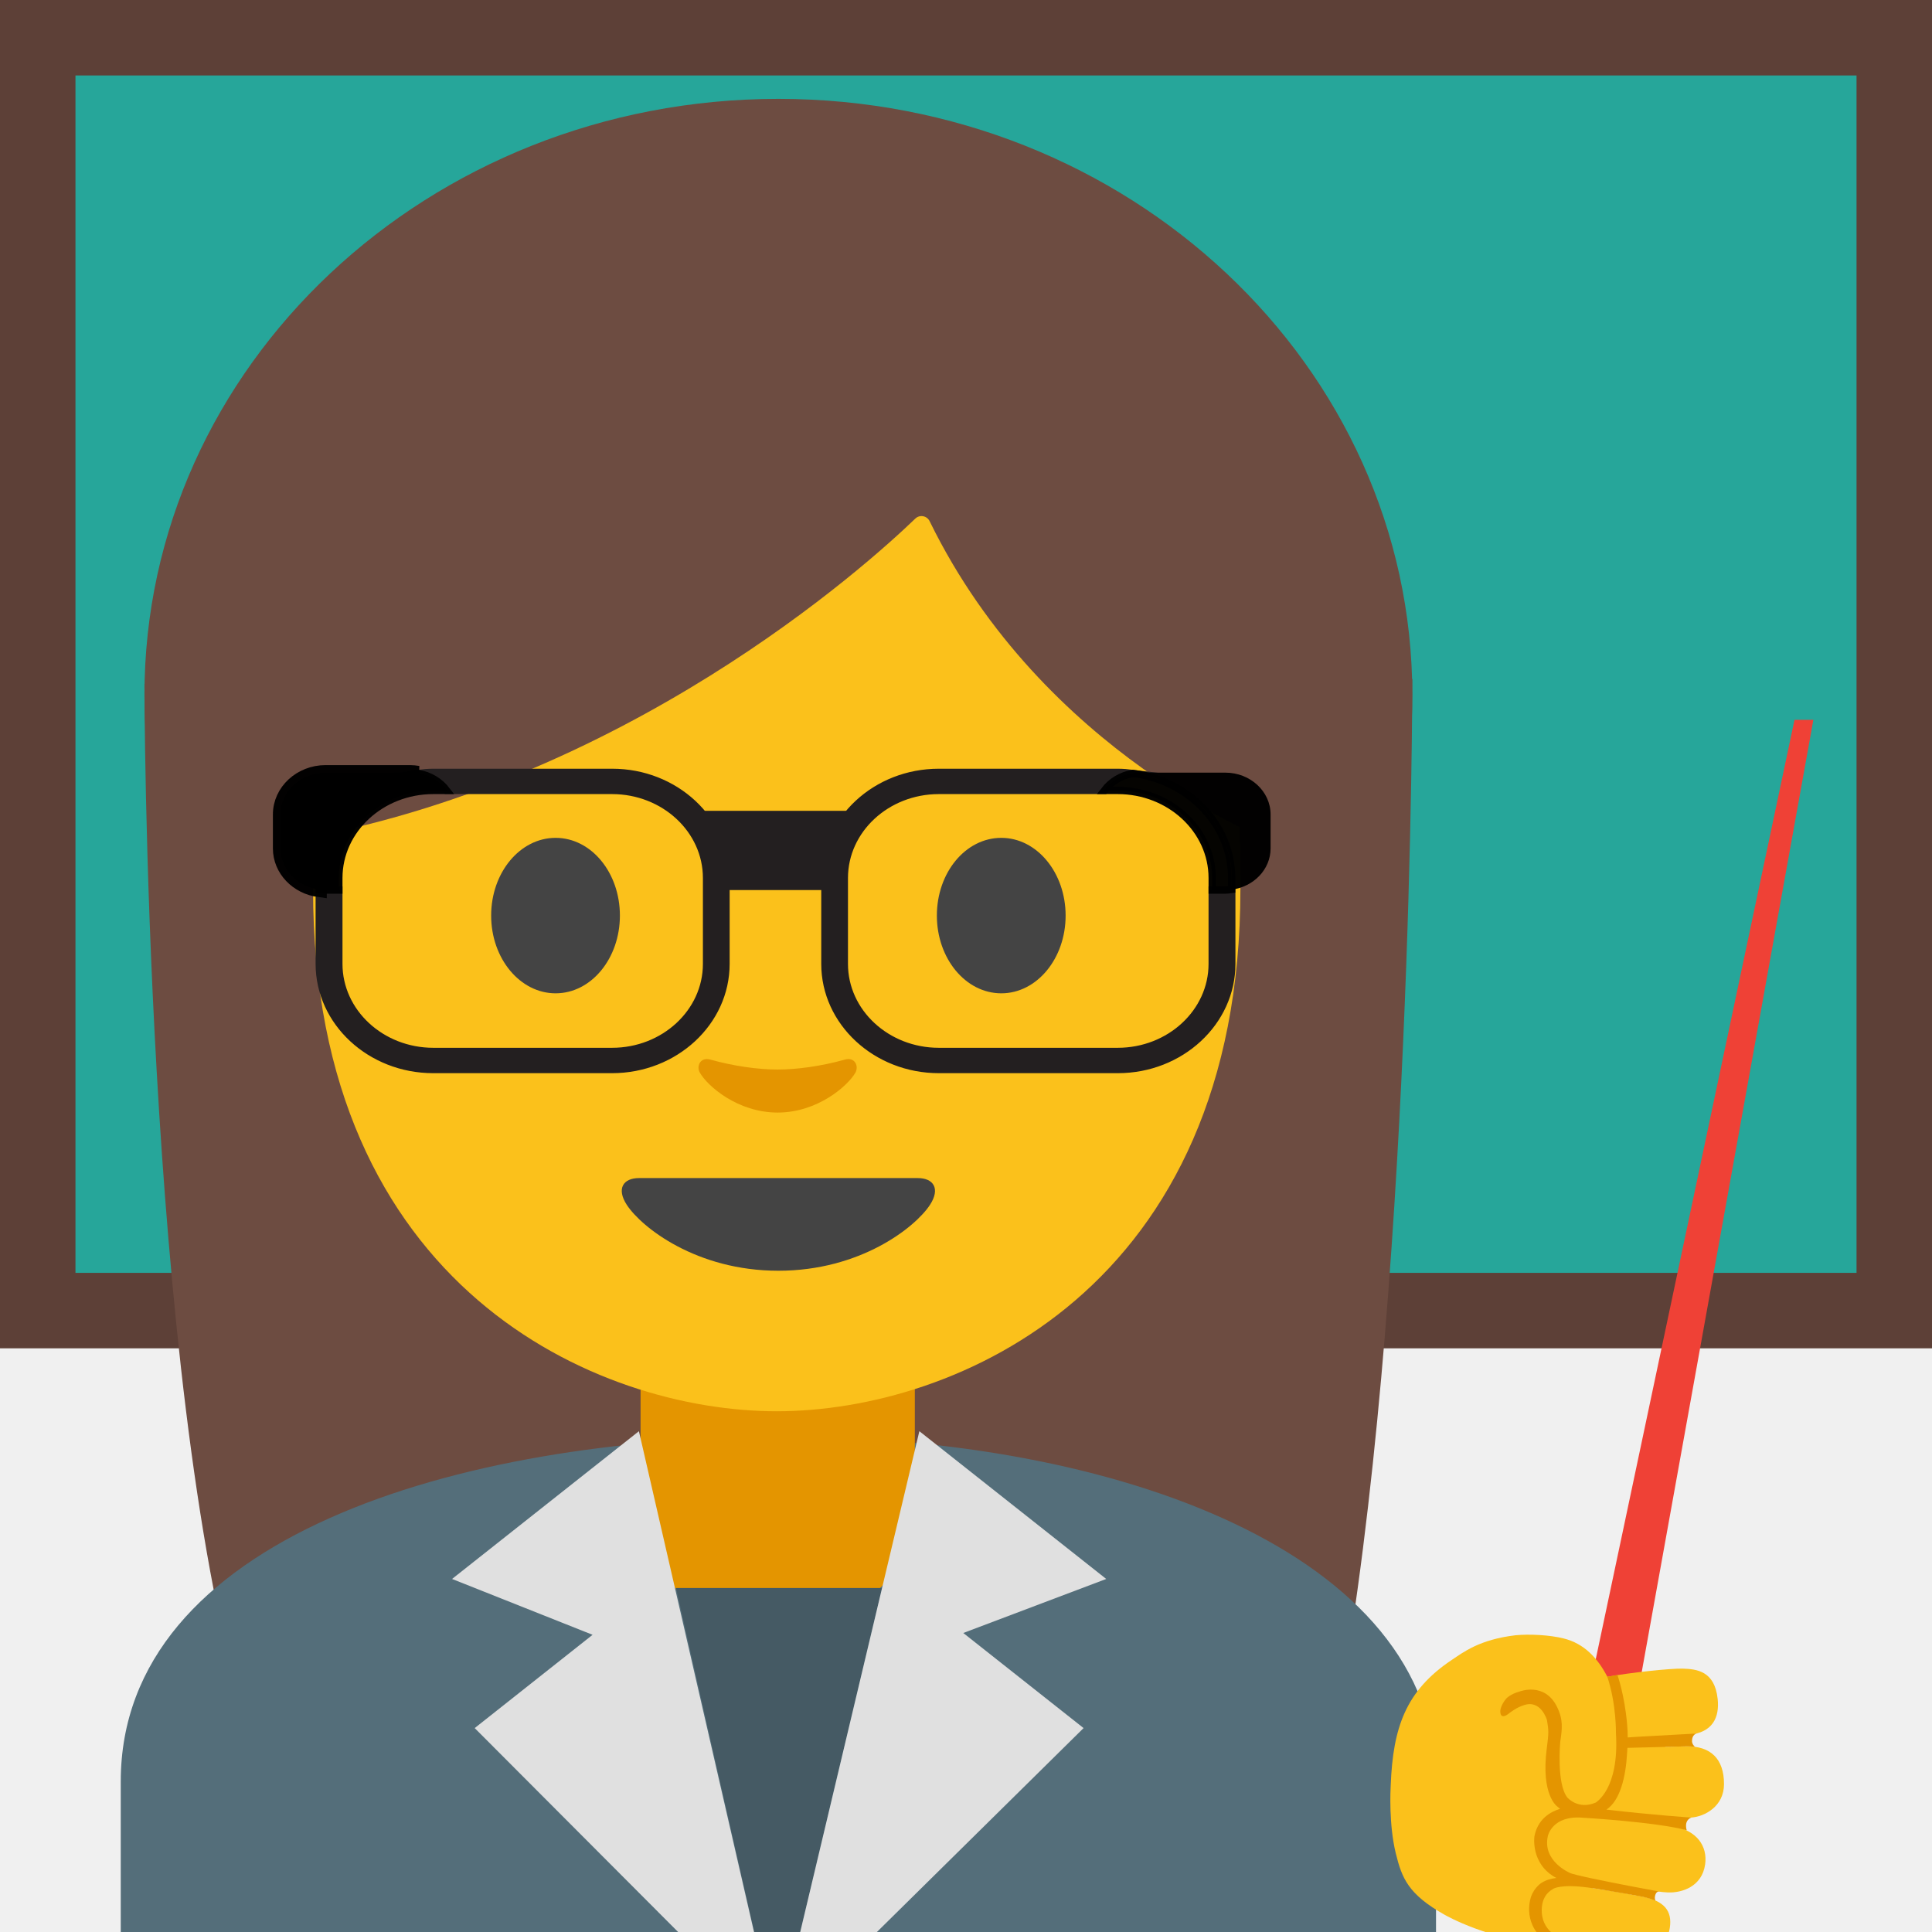
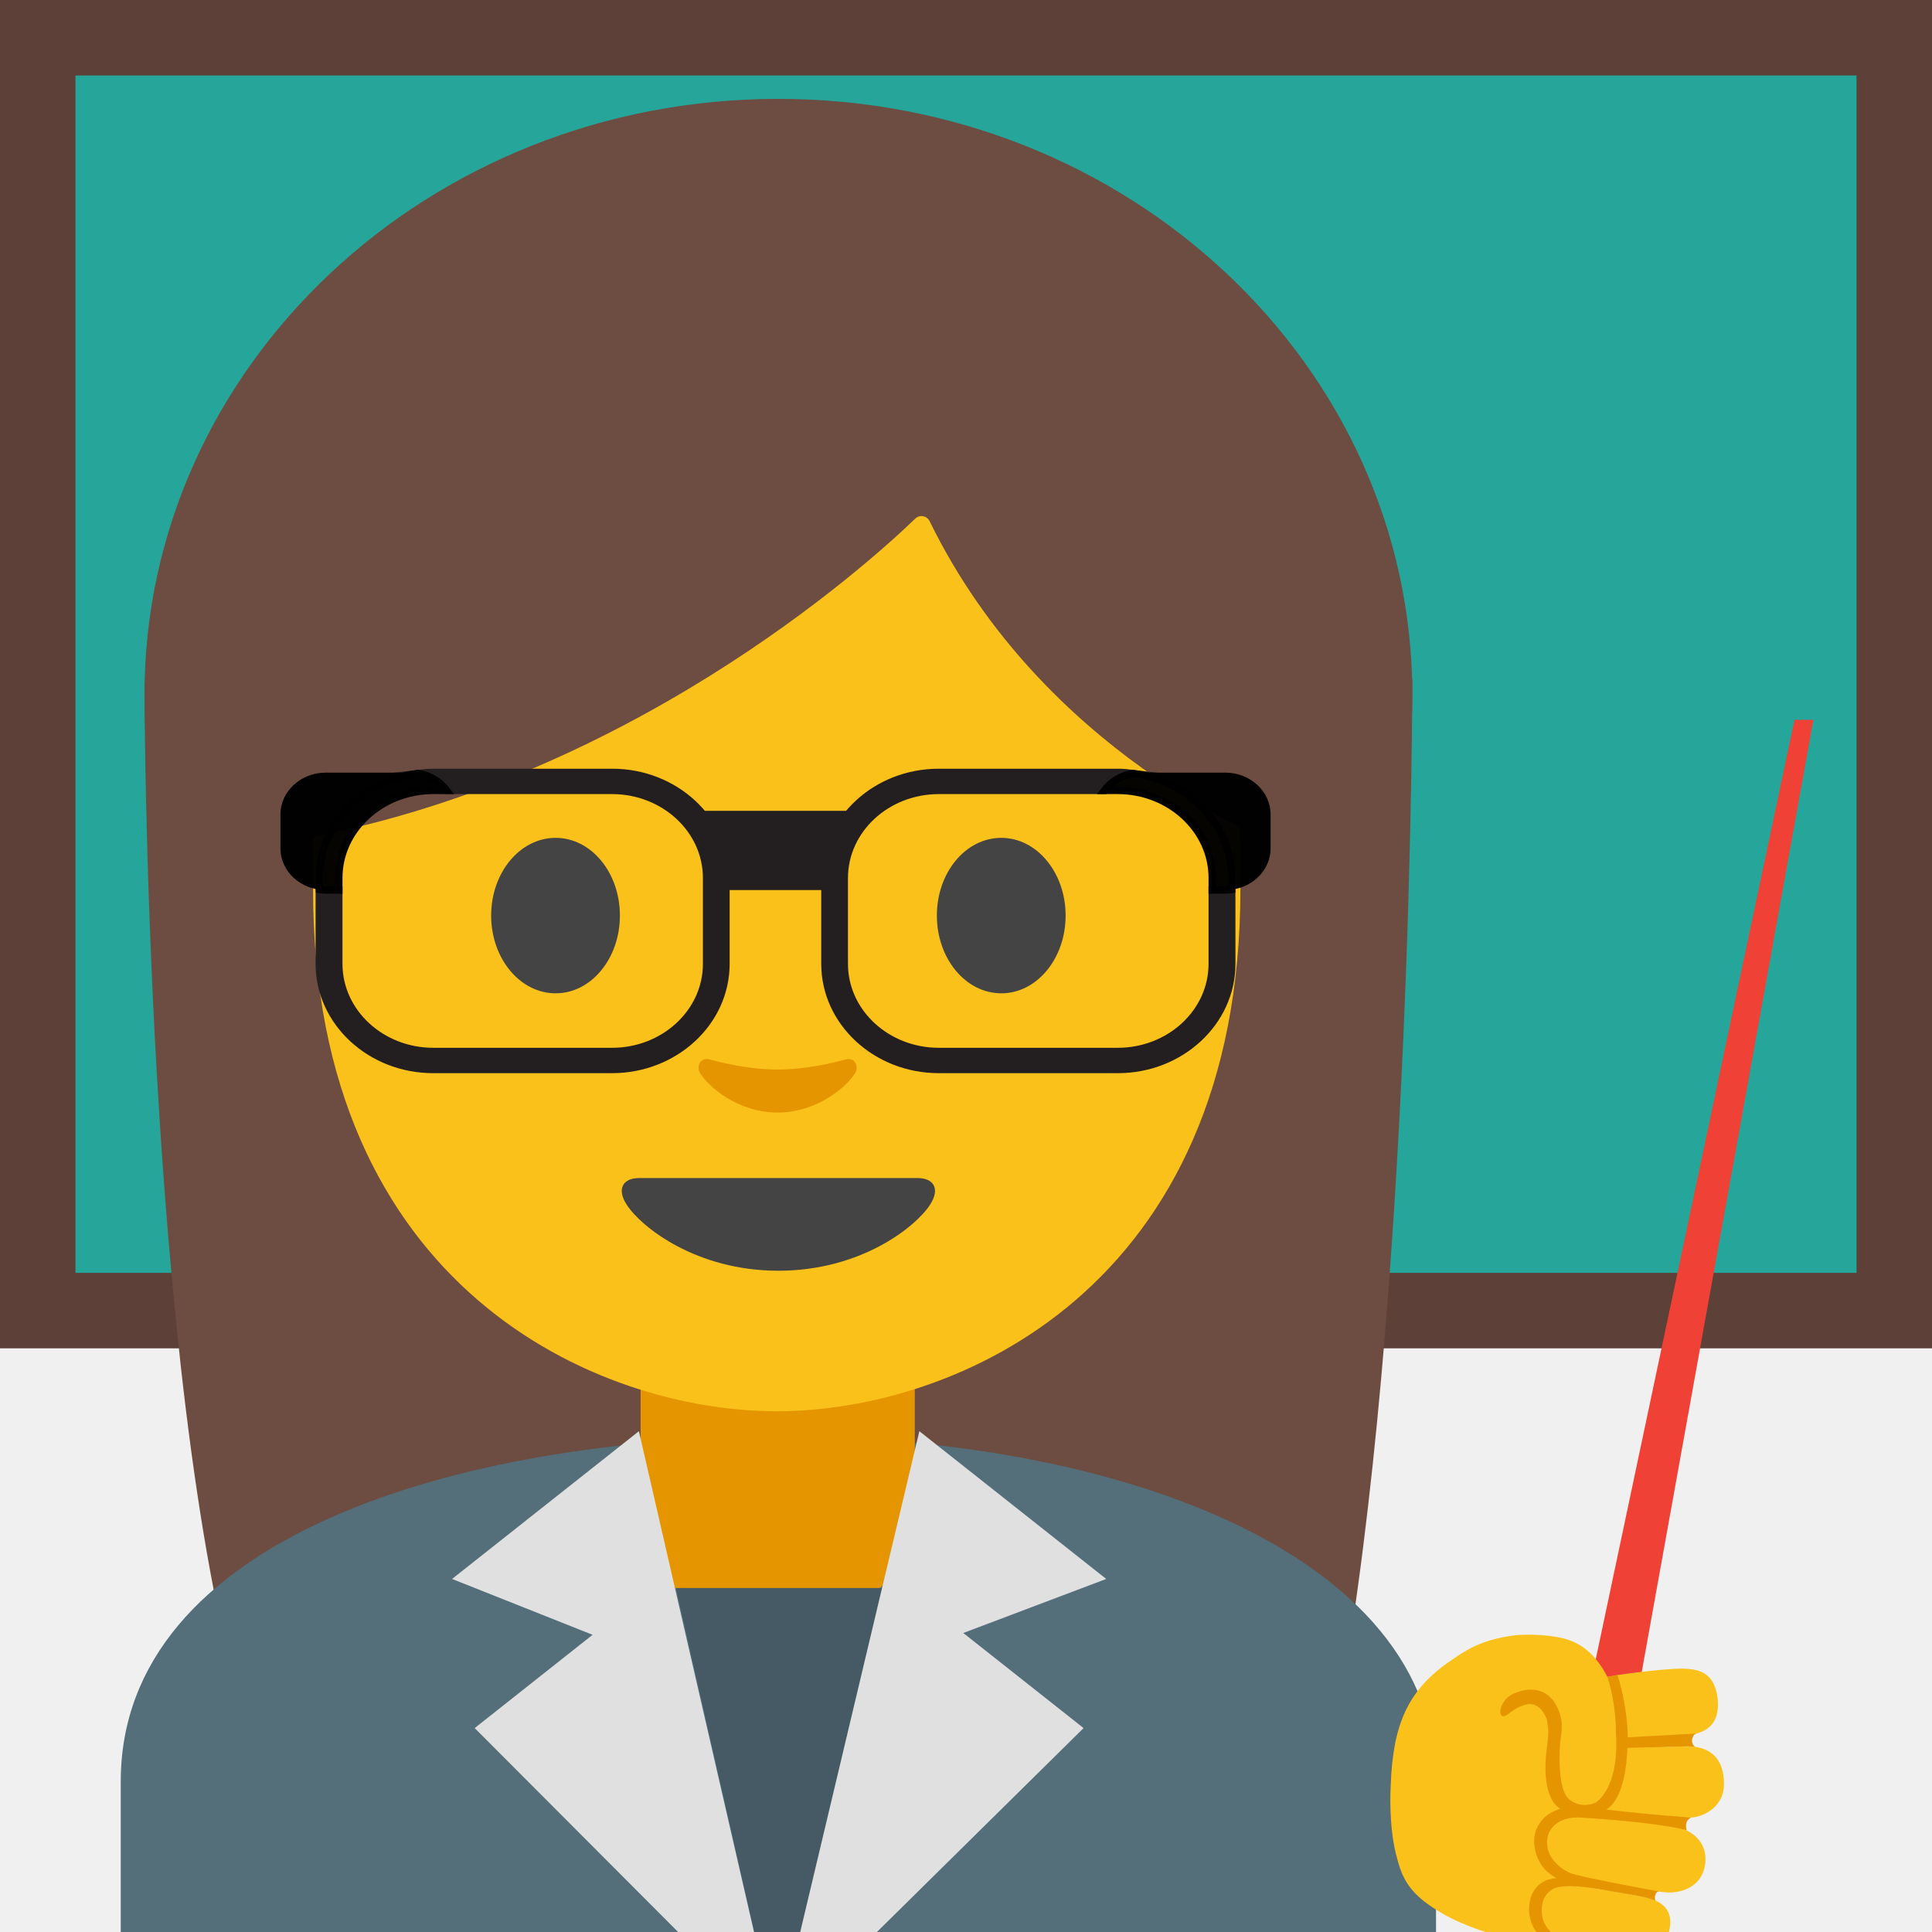
<svg xmlns="http://www.w3.org/2000/svg" version="1.1" x="0px" y="0px" viewBox="0 0 128 128" style="enable-background:new 0 0 128 128;" xml:space="preserve" id="svg2">
  <defs id="defs75" />
  <g id="Layer_5">
    <rect x="17.05" y="96.06" style="fill:#FFFFFF;" width="20.85" height="3.99" id="rect5" />
  </g>
  <g id="Layer_4">
    <g id="g8">
      <g id="g10">
        <rect x="2.5" y="2.5" style="fill:#26A69A;" width="123" height="84.33" id="rect12" />
        <path style="fill:#5D4037;" d="M123,5v79.33H5V5H123 M128,0H0v89.33h128V0L128,0z" id="path14" />
      </g>
    </g>
    <path id="XMLID_12_" style="fill:#6D4C41;" d="M16.08,113.47C9.57,91.13,9.57,45.32,9.57,45.32l84-0.33c0,0,0,41.49-4.88,68.19   L16.08,113.47z" />
    <g id="XMLID_10_">
      <ellipse id="XMLID_11_" style="fill:#6D4C41;" cx="51.57" cy="46.05" rx="42" ry="39.5" />
    </g>
    <path id="XMLID_9_" style="fill:#546E7A;" d="M8,118.03V128h87.14v-9.97c0-15.17-21.39-22.87-43.24-22.84   C30.19,95.21,8,101.96,8,118.03z" />
    <path id="XMLID_8_" style="fill:#E49500;" d="M51.52,90.18h-9.08v9.59c0,4.34,3.7,7.86,8.26,7.86h1.65c4.56,0,8.26-3.52,8.26-7.86   v-9.59H51.52z" />
    <path id="XMLID_7_" style="fill:#FBC11B;" d="M51.46,13.51c-24.35,0-30.72,18.87-30.72,45.39c0,26.51,18.89,34.6,30.72,34.6   c11.83,0,30.72-8.09,30.72-34.6C82.18,32.38,75.81,13.51,51.46,13.51z" />
    <path id="XMLID_6_" style="fill:#444444;" d="M60.8,78.05c-1.29,0-9.23,0-9.23,0s-7.94,0-9.23,0c-1.06,0-1.51,0.71-0.81,1.78   c0.98,1.49,4.61,4.36,10.04,4.36s9.06-2.87,10.04-4.36C62.31,78.76,61.86,78.05,60.8,78.05z" />
    <g id="XMLID_3_">
      <path id="XMLID_5_" style="fill:#444444;" d="M41.07,60.66c0,2.84-1.9,5.15-4.26,5.15c-2.35,0-4.27-2.3-4.27-5.15    c0-2.85,1.91-5.15,4.27-5.15C39.17,55.51,41.07,57.81,41.07,60.66" />
      <path id="XMLID_4_" style="fill:#444444;" d="M62.07,60.66c0,2.84,1.9,5.15,4.27,5.15c2.35,0,4.26-2.3,4.26-5.15    c0-2.85-1.91-5.15-4.26-5.15C63.97,55.51,62.07,57.81,62.07,60.66" />
    </g>
    <path id="XMLID_2_" style="fill:#E49500;" d="M55.98,70.2c-1.57,0.44-3.2,0.66-4.46,0.66c-1.26,0-2.89-0.22-4.46-0.66   c-0.67-0.19-0.94,0.45-0.69,0.87c0.5,0.88,2.5,2.64,5.15,2.64c2.65,0,4.65-1.77,5.15-2.64C56.91,70.65,56.65,70.01,55.98,70.2z" />
    <path id="XMLID_1_" style="fill:#6D4C41;" d="M60.64,34.36c-3.23,3.11-19.29,17.58-41.42,21.35V26.05c0,0,9.55-18.95,32.47-18.95   s32.47,19.43,32.47,19.43v29.19c0,0-15.02-5.76-22.56-21.17C61.43,34.17,60.94,34.07,60.64,34.36z" />
    <polygon style="fill:#455A64;" points="44.79,105.21 58.44,105.21 51.46,134.55  " id="polygon28" />
    <g id="g30">
      <polygon style="fill:#E0E0E0;" points="31.45,114.49 39.26,108.31 29.95,104.61 42.33,94.82 51.46,134.55   " id="polygon32" />
    </g>
    <g id="g34">
      <polygon style="fill:#E0E0E0;" points="63.82,108.19 71.79,114.49 51.46,134.55 60.91,94.82 73.29,104.61   " id="polygon36" />
    </g>
  </g>
  <g id="Layer_2">
    <g id="g39">
      <g id="g41">
        <path style="fill:none;" d="M30.14,56.21c0,1.52-1.34,2.77-2.99,2.77h-4.71v4.89c0,3.2,2.81,5.8,6.26,5.8h11.85     c3.45,0,6.26-2.6,6.26-5.8v-5.69c0-3.2-2.81-5.8-6.26-5.8H29.59c0.34,0.45,0.55,0.99,0.55,1.58V56.21z" id="path43" />
        <path style="fill:#231F20;stroke:#231F20;stroke-width:0.481;stroke-miterlimit:10;" d="M40.56,51.17H28.71     c-0.34,0-0.68,0.03-1.01,0.07c0.78,0.13,1.45,0.55,1.89,1.13h10.96c3.45,0,6.26,2.6,6.26,5.8v5.69c0,3.2-2.81,5.8-6.26,5.8H28.71     c-3.45,0-6.26-2.6-6.26-5.8v-4.89h-0.88c-0.14,0-0.28-0.02-0.42-0.04v4.93c0,3.86,3.39,7,7.55,7h11.85c4.16,0,7.55-3.14,7.55-7     v-5.69C48.11,54.31,44.72,51.17,40.56,51.17z" id="path45" />
-         <path d="M27.7,51.24c-0.18-0.03-0.36-0.05-0.54-0.05h-5.59c-1.64,0-2.99,1.24-2.99,2.77v2.25c0,1.39,1.12,2.54,2.57,2.73v-0.76     C21.15,54.63,24.01,51.7,27.7,51.24z" id="path47" style="stroke:#010101;stroke-opacity:0.98" />
-         <path style="stroke:#010101;stroke-width:0.481;stroke-miterlimit:10;stroke-opacity:0.98" d="M22.45,58.97v-0.8c0-3.2,2.81-5.8,6.26-5.8h0.89     c-0.44-0.58-1.11-1-1.89-1.13c-3.69,0.46-6.55,3.39-6.55,6.93v0.76c0.14,0.02,0.27,0.04,0.42,0.04H22.45z" id="path49" />
+         <path d="M27.7,51.24c-0.18-0.03-0.36-0.05-0.54-0.05h-5.59c-1.64,0-2.99,1.24-2.99,2.77v2.25c0,1.39,1.12,2.54,2.57,2.73v-0.76     C21.15,54.63,24.01,51.7,27.7,51.24z" id="path47" style="fill:#010101;fill-opacity:0.98;" />
+         <path style="stroke:#010101;stroke-width:0.481;stroke-miterlimit:10;stroke-opacity:0.98;fill:#010101;fill-opacity:0.98" d="M22.45,58.97v-0.8c0-3.2,2.81-5.8,6.26-5.8h0.89     c-0.44-0.58-1.11-1-1.89-1.13c-3.69,0.46-6.55,3.39-6.55,6.93v0.76c0.14,0.02,0.27,0.04,0.42,0.04H22.45z" id="path49" />
      </g>
      <g id="g51">
        <path style="fill:none;" d="M72.61,56.21c0,1.52,1.34,2.77,2.99,2.77h4.71v4.89c0,3.2-2.81,5.8-6.26,5.8H62.2     c-3.45,0-6.26-2.6-6.26-5.8v-5.69c0-3.2,2.81-5.8,6.26-5.8h10.96c-0.34,0.45-0.55,0.99-0.55,1.58V56.21z" id="path53" />
        <path style="fill:#231F20;stroke:#231F20;stroke-width:0.481;stroke-miterlimit:10;" d="M62.2,51.17h11.85     c0.34,0,0.68,0.03,1.01,0.07c-0.78,0.13-1.45,0.55-1.89,1.13H62.2c-3.45,0-6.26,2.6-6.26,5.8v5.69c0,3.2,2.81,5.8,6.26,5.8h11.85     c3.45,0,6.26-2.6,6.26-5.8v-4.89h0.88c0.14,0,0.28-0.02,0.42-0.04v4.93c0,3.86-3.39,7-7.55,7H62.2c-4.16,0-7.55-3.14-7.55-7     v-5.69C54.65,54.31,58.03,51.17,62.2,51.17z" id="path55" />
-         <path d="M75.06,51.24c0.18-0.03,0.36-0.05,0.54-0.05h5.59c1.64,0,2.99,1.24,2.99,2.77v2.25c0,1.39-1.12,2.54-2.57,2.73v-0.76     C81.6,54.63,78.75,51.7,75.06,51.24z" id="path57" style="fill:#010101;fill-opacity:0.98" />
+         <path d="M75.06,51.24c0.18-0.03,0.36-0.05,0.54-0.05h5.59c1.64,0,2.99,1.24,2.99,2.77v2.25c0,1.39-1.12,2.54-2.57,2.73v-0.76     C81.6,54.63,78.75,51.7,75.06,51.24z" id="path57" style="fill:#010101;fill-opacity:0.98;" />
        <path style="stroke:#010101;stroke-width:0.481;stroke-miterlimit:10;fill:#010101;fill-opacity:0.98;stroke-opacity:0.98" d="M80.31,58.97v-0.8c0-3.2-2.81-5.8-6.26-5.8h-0.89     c0.44-0.58,1.11-1,1.89-1.13c3.69,0.46,6.55,3.39,6.55,6.93v0.76c-0.14,0.02-0.27,0.04-0.42,0.04H80.31z" id="path59" />
      </g>
      <polygon style="fill:#231F20;" points="55.37,58.97 47.21,58.97 46.11,53.72 56.57,53.72   " id="polygon61" />
    </g>
    <g id="g63">
      <polygon style="fill:#EF4136;" points="107.8,116.15 104.54,115.52 118.89,47.69 120.14,47.69   " id="polygon65" />
      <g id="g67">
        <path style="fill:#FBC11B;" d="M103.59,108.55c1.38,0.34,2.27,1.32,2.9,2.54c1.54-0.28,4.21-0.56,4.98-0.54     c0.91,0.03,2.13,0.13,2.33,2.01c0.13,1.22-0.33,2.23-1.9,2.37c-0.58,0.05-1.19,0.09-1.78,0.12l0.21,0.68     c0.54-0.01,1.04-0.02,1.41-0.03c1.59-0.02,2.48,0.82,2.48,2.5c0,1.47-1.27,2.16-2.19,2.22c-0.49,0.03-1.86-0.05-3.21-0.17     l-0.14,0.29l-0.06,0.09c0.85,0.13,1.67,0.27,2.24,0.37c1.55,0.27,2.28,1.3,2.11,2.52c-0.21,1.48-1.54,1.89-2.45,1.86     c-0.68-0.02-3.09-0.39-4.7-0.74l-0.31,0.45c0.11,0.02,0.23,0.04,0.36,0.06c0.02,0,0.04,0.01,0.06,0.01     c0.11,0.02,0.22,0.03,0.33,0.05c0.02,0,0.05,0.01,0.07,0.01c0.13,0.02,0.26,0.04,0.39,0.06c0.01,0,0.01,0,0.02,0     c0.14,0.02,0.28,0.05,0.41,0.07c0.03,0,0.05,0.01,0.08,0.01c0.11,0.02,0.21,0.04,0.32,0.06c0.04,0.01,0.09,0.02,0.13,0.02     c0.09,0.02,0.18,0.03,0.27,0.05c0.05,0.01,0.09,0.02,0.14,0.03c0.09,0.02,0.18,0.03,0.26,0.05c0.04,0.01,0.08,0.02,0.13,0.02     c0.12,0.02,0.25,0.05,0.37,0.07c1.41,0.29,1.95,0.94,1.78,2.06c-0.24,1.57-1.83,1.92-2.66,1.84c-0.84-0.08-3.67-0.66-4.6-1.06     c-0.06-0.03-0.12-0.06-0.17-0.09l-0.32,0.47c-4.16-0.28-7.15-2.01-7.15-2.01c-2.44-1.37-2.85-2.43-3.26-4.1     c-0.46-1.9-0.35-4.16-0.33-4.52c0.15-3.79,0.99-6.24,4.05-8.28c0.74-0.49,1.82-1.35,4.22-1.63     C101.34,108.25,102.67,108.32,103.59,108.55z" id="path69" />
        <path style="fill:#E49500;" d="M107.06,114.84c0,0,0.04-1.91-0.57-3.75l0.67-0.12c0,0,0.47,1.31,0.64,3.26     c0.03,0.32,0.04,0.6,0.04,0.88l0.59-0.04l3.97-0.22c0,0-0.3,0.06-0.3,0.5c0,0.18,0.11,0.31,0.2,0.38     c-0.17-0.02-0.35-0.03-0.54-0.03l-3.94,0.1c-0.01,0.11-0.01,0.22-0.02,0.34c-0.09,1.61-0.47,3.16-1.37,3.75     c2.98,0.35,5.62,0.53,5.62,0.53c-0.52,0.21-0.3,0.84-0.3,0.84c-2-0.55-6.87-0.83-6.87-0.83c-2.05-0.18-2.33,1.21-2.33,1.21     c-0.38,1.67,1.45,2.44,1.45,2.44c0.24,0.14,2.42,0.57,3.96,0.87l1.55,0.29l0,0h0l0.44,0.08c-0.05-0.01-0.23-0.02-0.3,0.29     c-0.03,0.15,0,0.25,0.03,0.32c-0.23-0.1-0.51-0.19-0.83-0.26c-0.73-0.15-2.94-0.51-3.11-0.54l-0.55-0.08     c-1.83-0.24-2.28,0.09-2.28,0.09c-1.02,0.54-0.73,1.83-0.73,1.83c0.22,1.24,1.6,1.64,1.6,1.64c0.53,0.16,3.32,0.83,3.32,0.83     l-4.23-0.55c-0.3-0.1-0.41-0.23-0.57-0.36c-1.49-1.22-0.86-2.88-0.86-2.88c0.23-0.64,0.71-0.92,0.71-0.92     c0.29-0.18,0.62-0.27,0.96-0.31c-1.73-0.92-1.45-2.76-1.45-2.76c0.22-1.14,1.04-1.62,1.7-1.82c-0.06-0.05-0.12-0.09-0.18-0.15     c0,0-1.11-0.73-0.7-3.87c0.14-1.05,0.12-1.2,0.01-1.86c0,0-0.4-1.42-1.58-0.97c0,0-0.4,0.1-1.02,0.59c0,0-0.5,0.39-0.49-0.22     c0-0.18,0.13-0.51,0.38-0.81c0,0,0.26-0.31,0.89-0.48c0,0,1.65-0.66,2.48,1c0.43,0.87,0.35,1.45,0.22,2.33c0,0-0.26,2.8,0.48,3.7     c0,0,0.72,0.83,1.88,0.32C105.72,119.41,107.29,118.55,107.06,114.84z" id="path71" />
      </g>
    </g>
  </g>
</svg>
